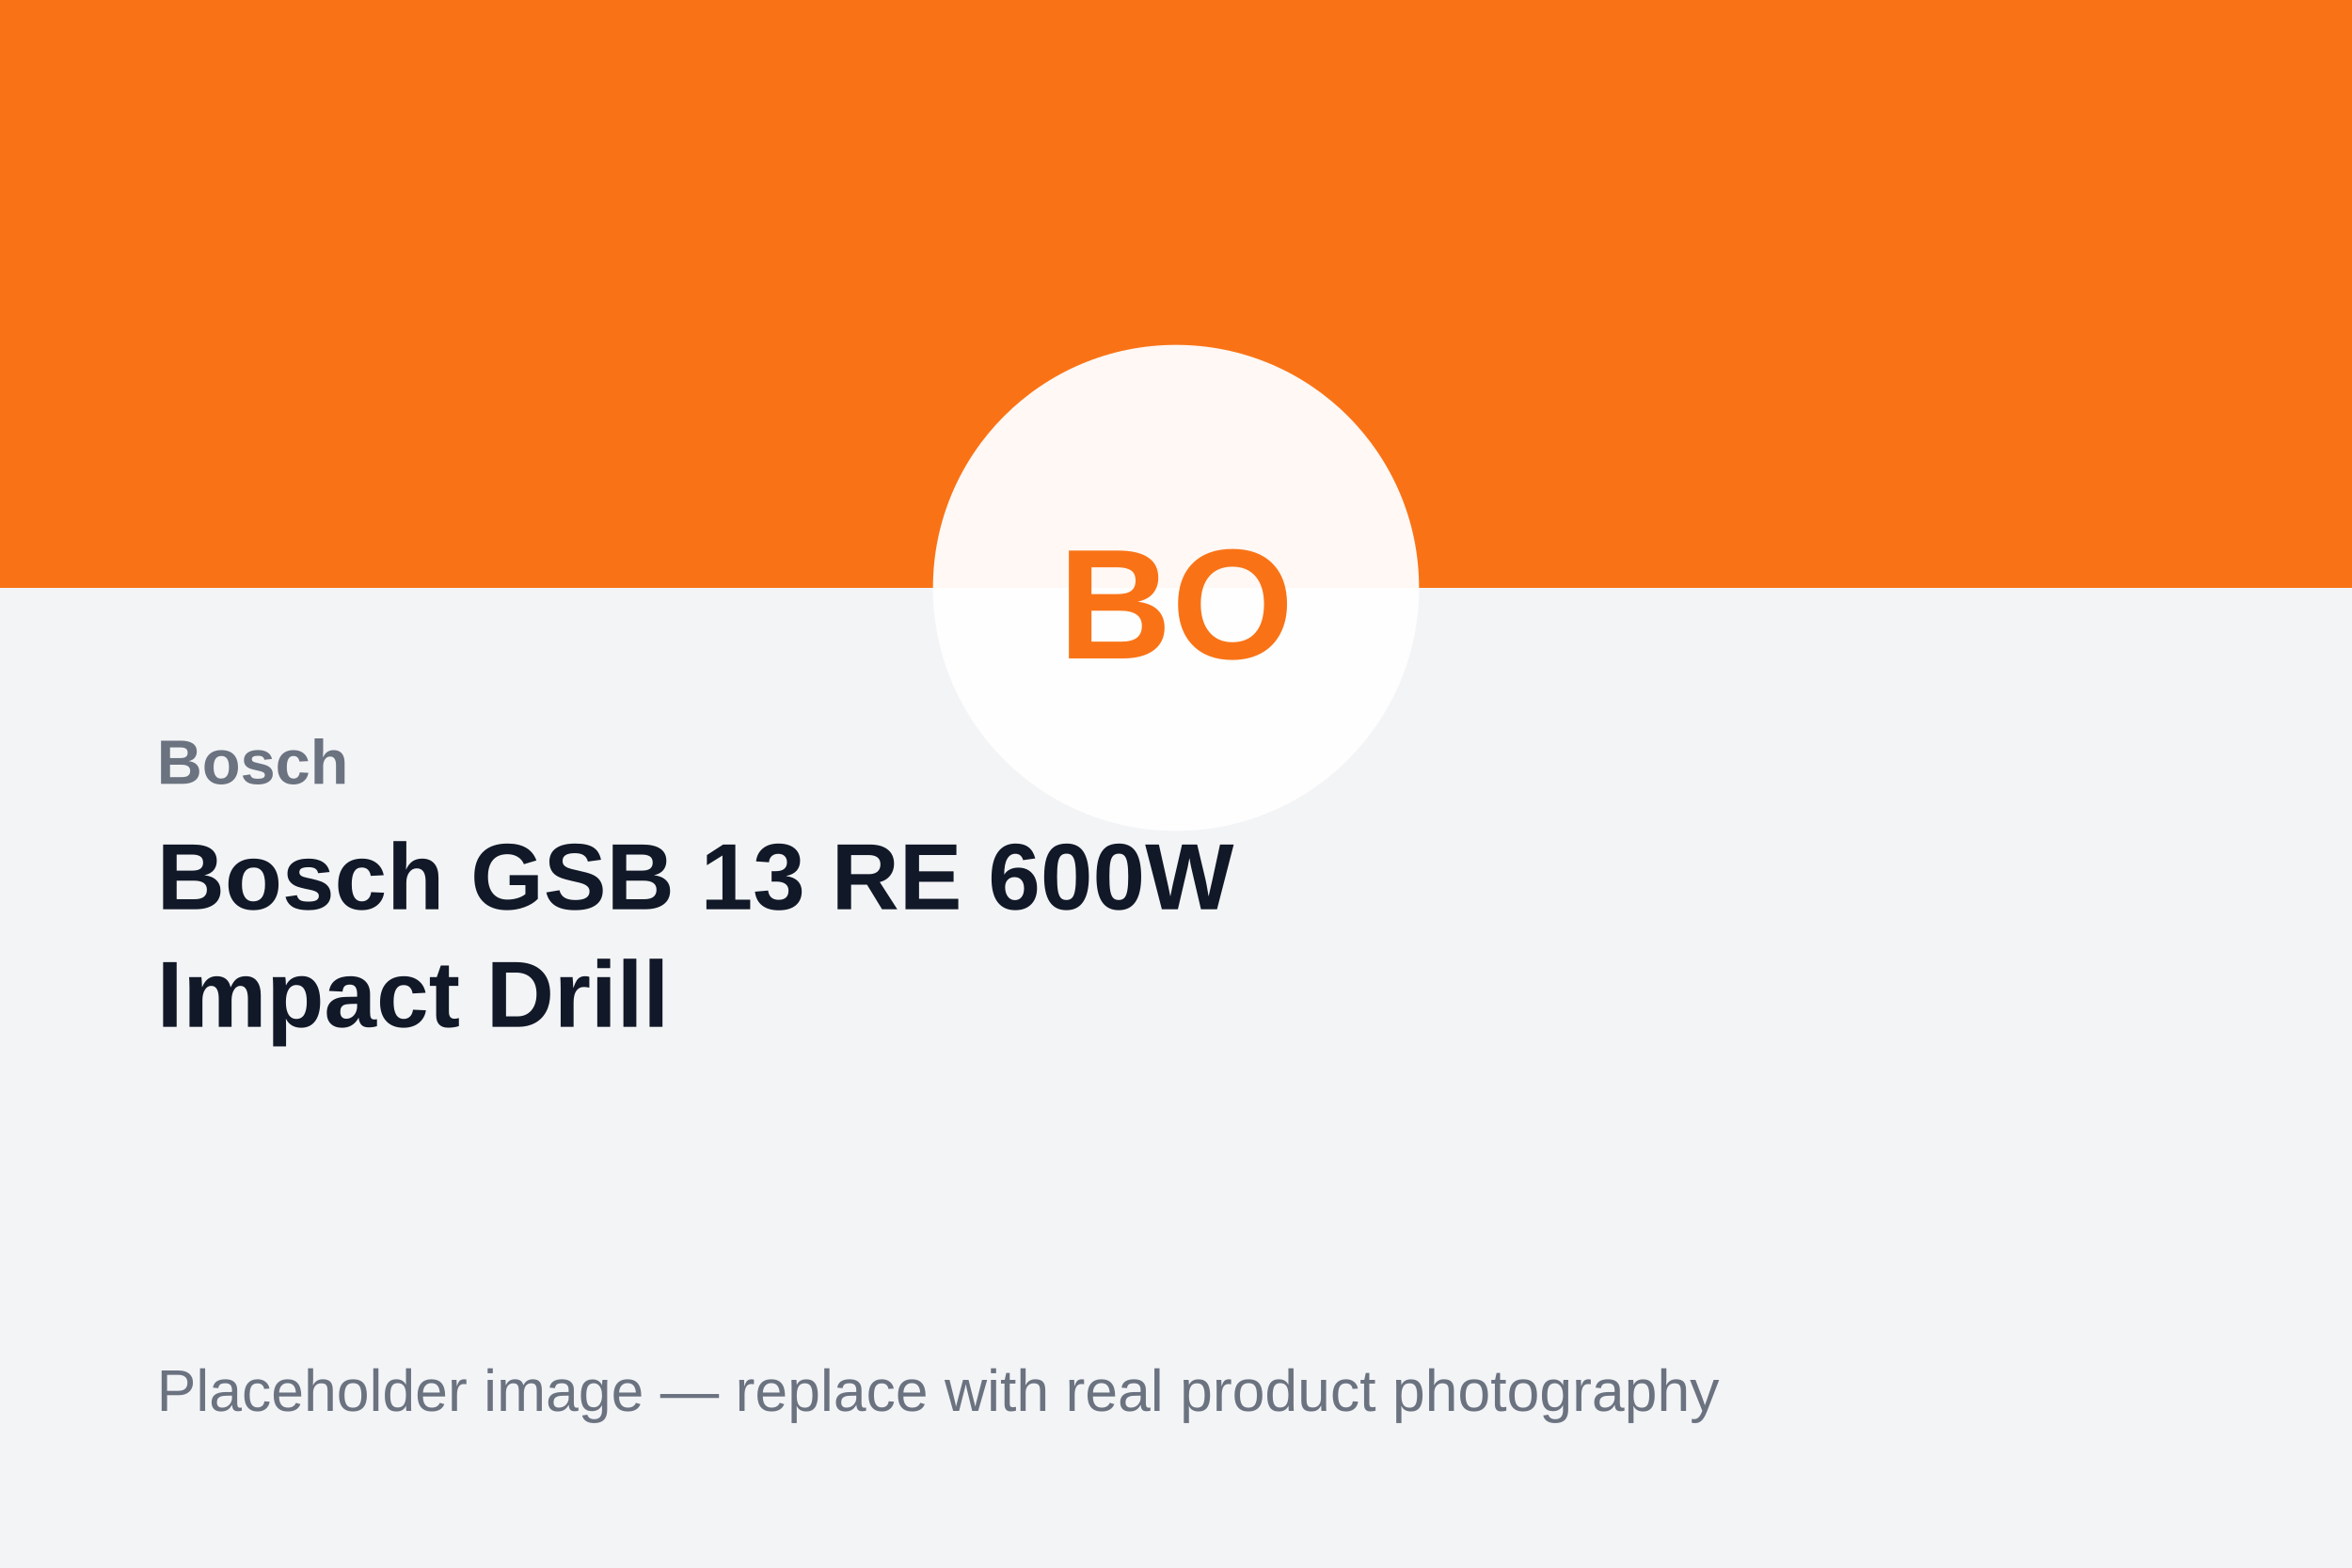
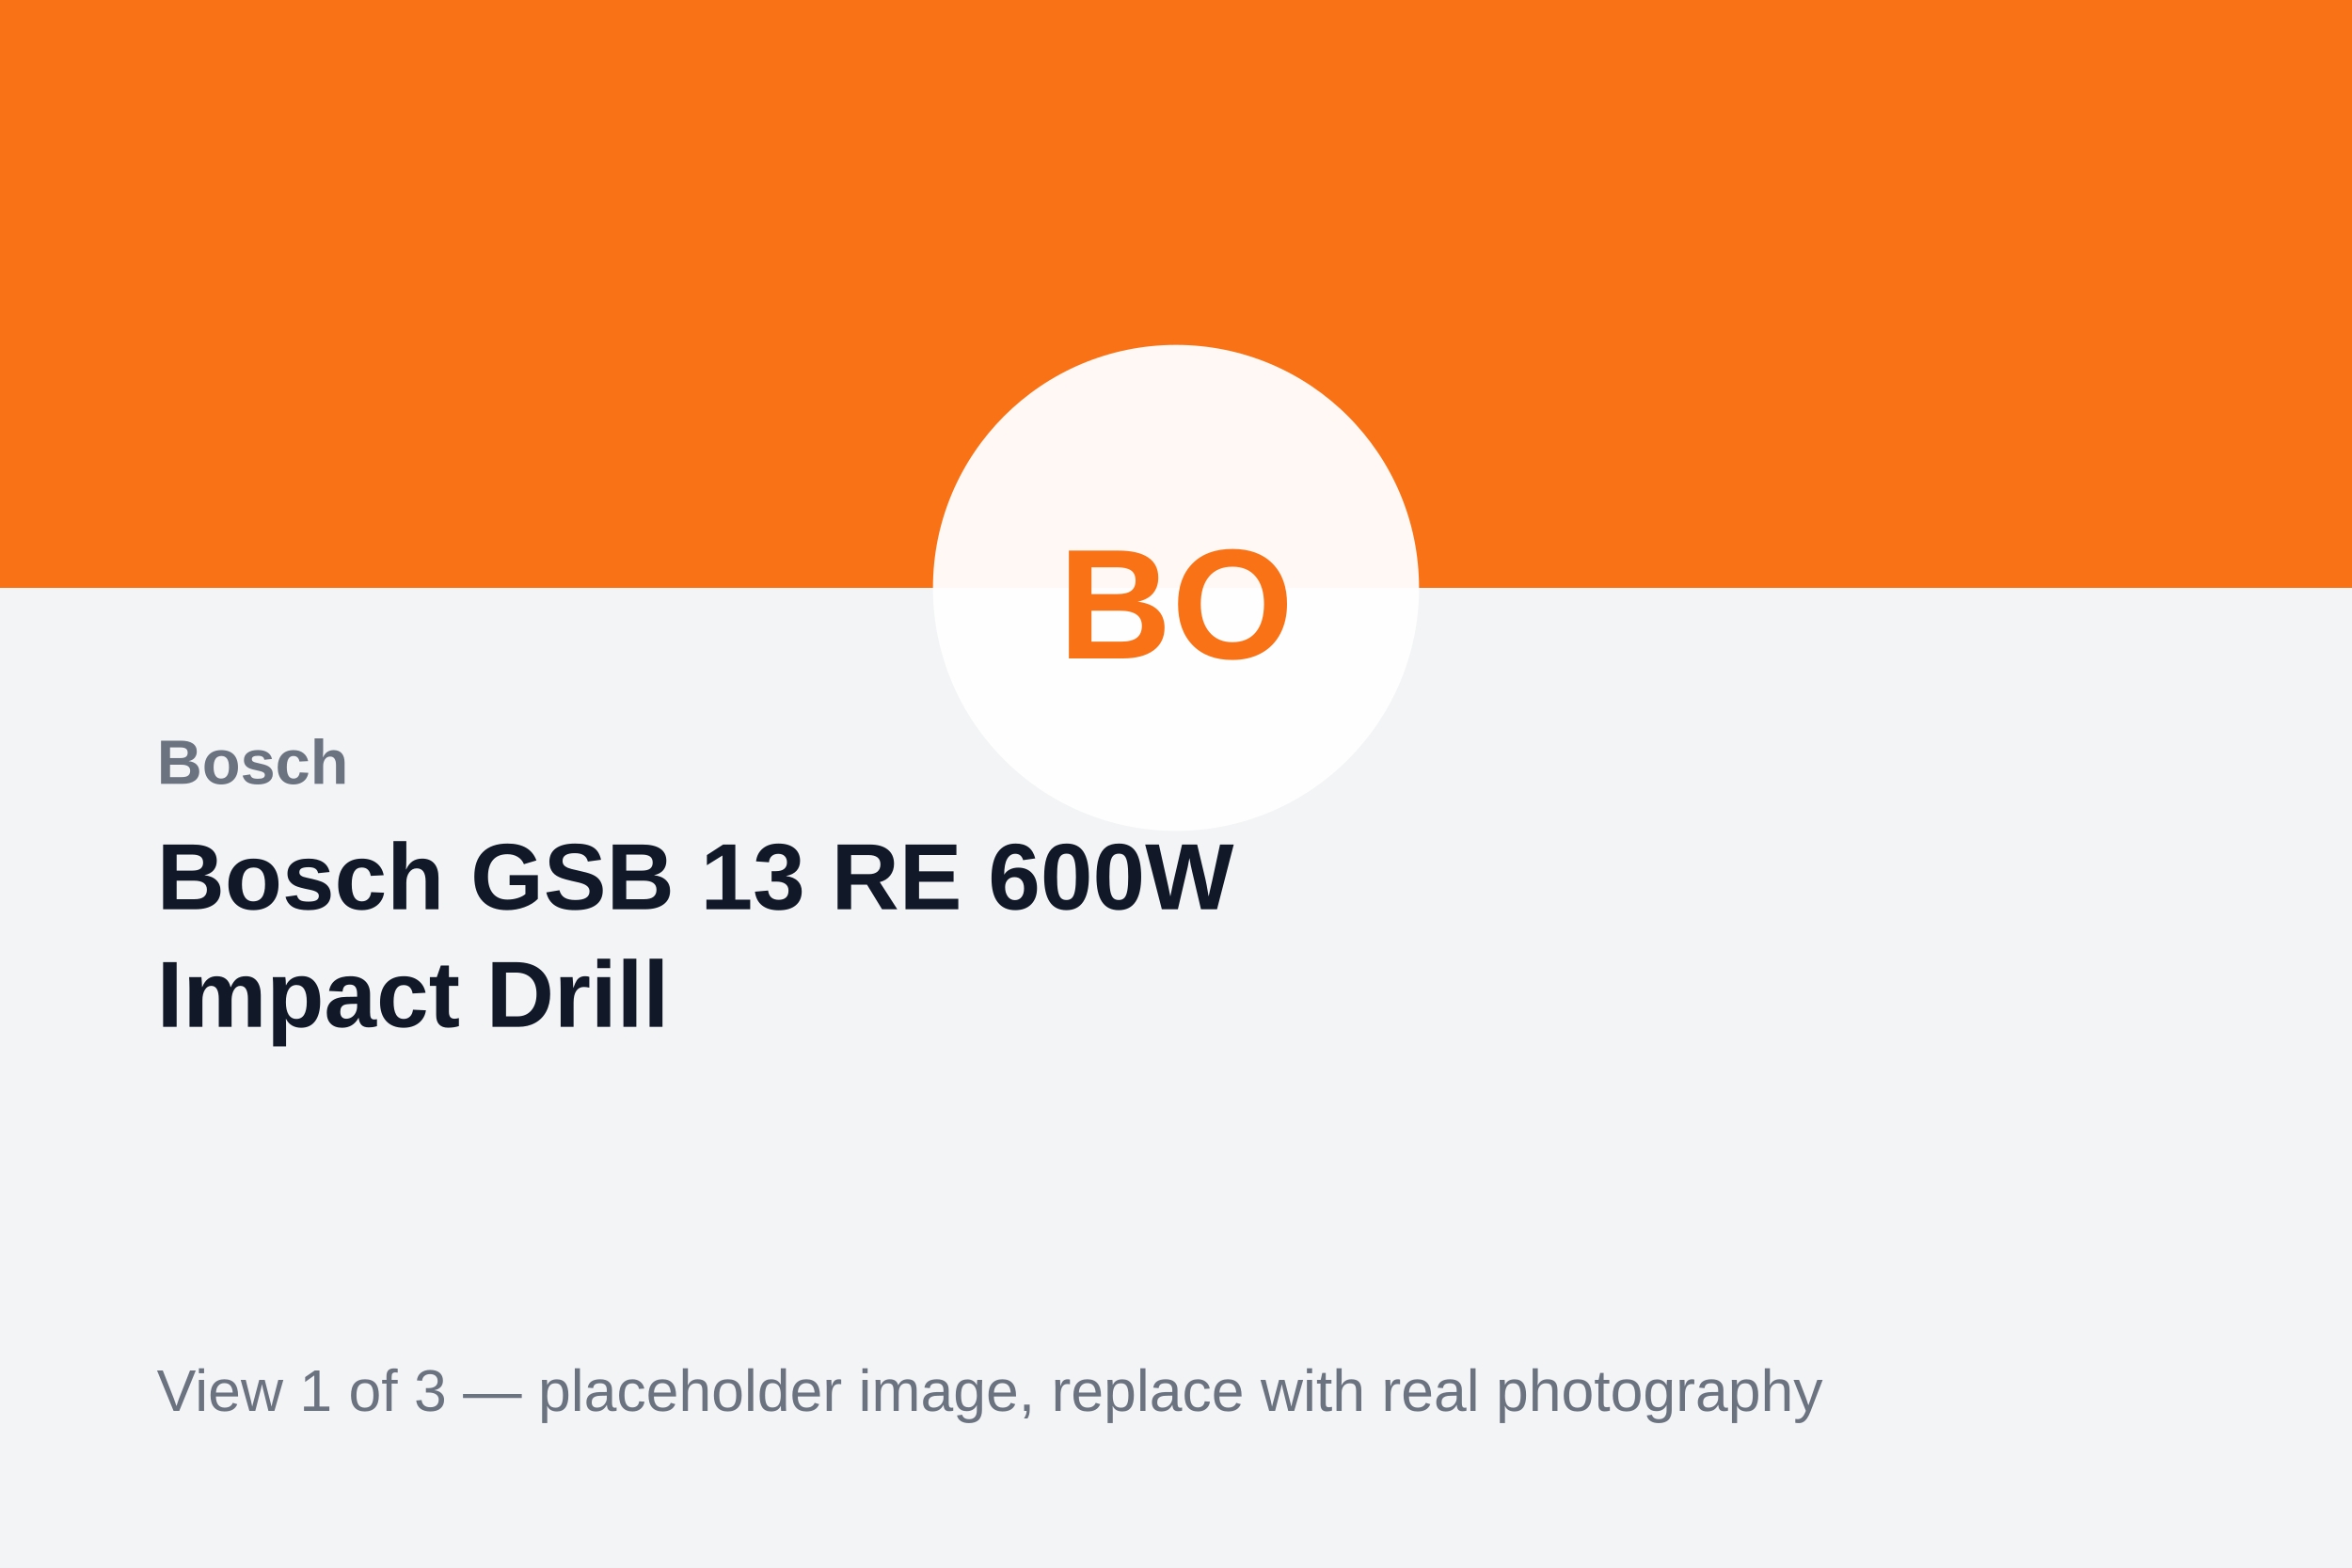
<svg xmlns="http://www.w3.org/2000/svg" viewBox="0 0 600 400" width="600" height="400" role="img" aria-label="Bosch GSB 13 RE 600W Impact Drill">
  <rect width="600" height="400" fill="#F3F4F6" />
  <rect x="0" y="0" width="600" height="150" fill="#F97316" />
  <circle cx="300" cy="150" r="62" fill="#ffffff" opacity="0.95" />
  <text x="300" y="168" text-anchor="middle" font-family="Segoe UI, Arial, sans-serif" font-size="40" font-weight="800" fill="#F97316">BO</text>
  <text x="40" y="200" font-family="Segoe UI, Arial, sans-serif" font-size="16" font-weight="600" fill="#6B7280">Bosch</text>
  <text x="40" y="232" font-family="Segoe UI, Arial, sans-serif" font-size="24" font-weight="700" fill="#111827">Bosch GSB 13 RE 600W</text>
  <text x="40" y="262" font-family="Segoe UI, Arial, sans-serif" font-size="24" font-weight="700" fill="#111827">Impact Drill</text>
-   <text x="40" y="360" font-family="Segoe UI, Arial, sans-serif" font-size="15" fill="#6B7280">Placeholder image — replace with real product photography</text>
+   <text x="40" y="360" font-family="Segoe UI, Arial, sans-serif" font-size="15" fill="#6B7280">View 1 of 3 — placeholder image, replace with real photography</text>
</svg>
